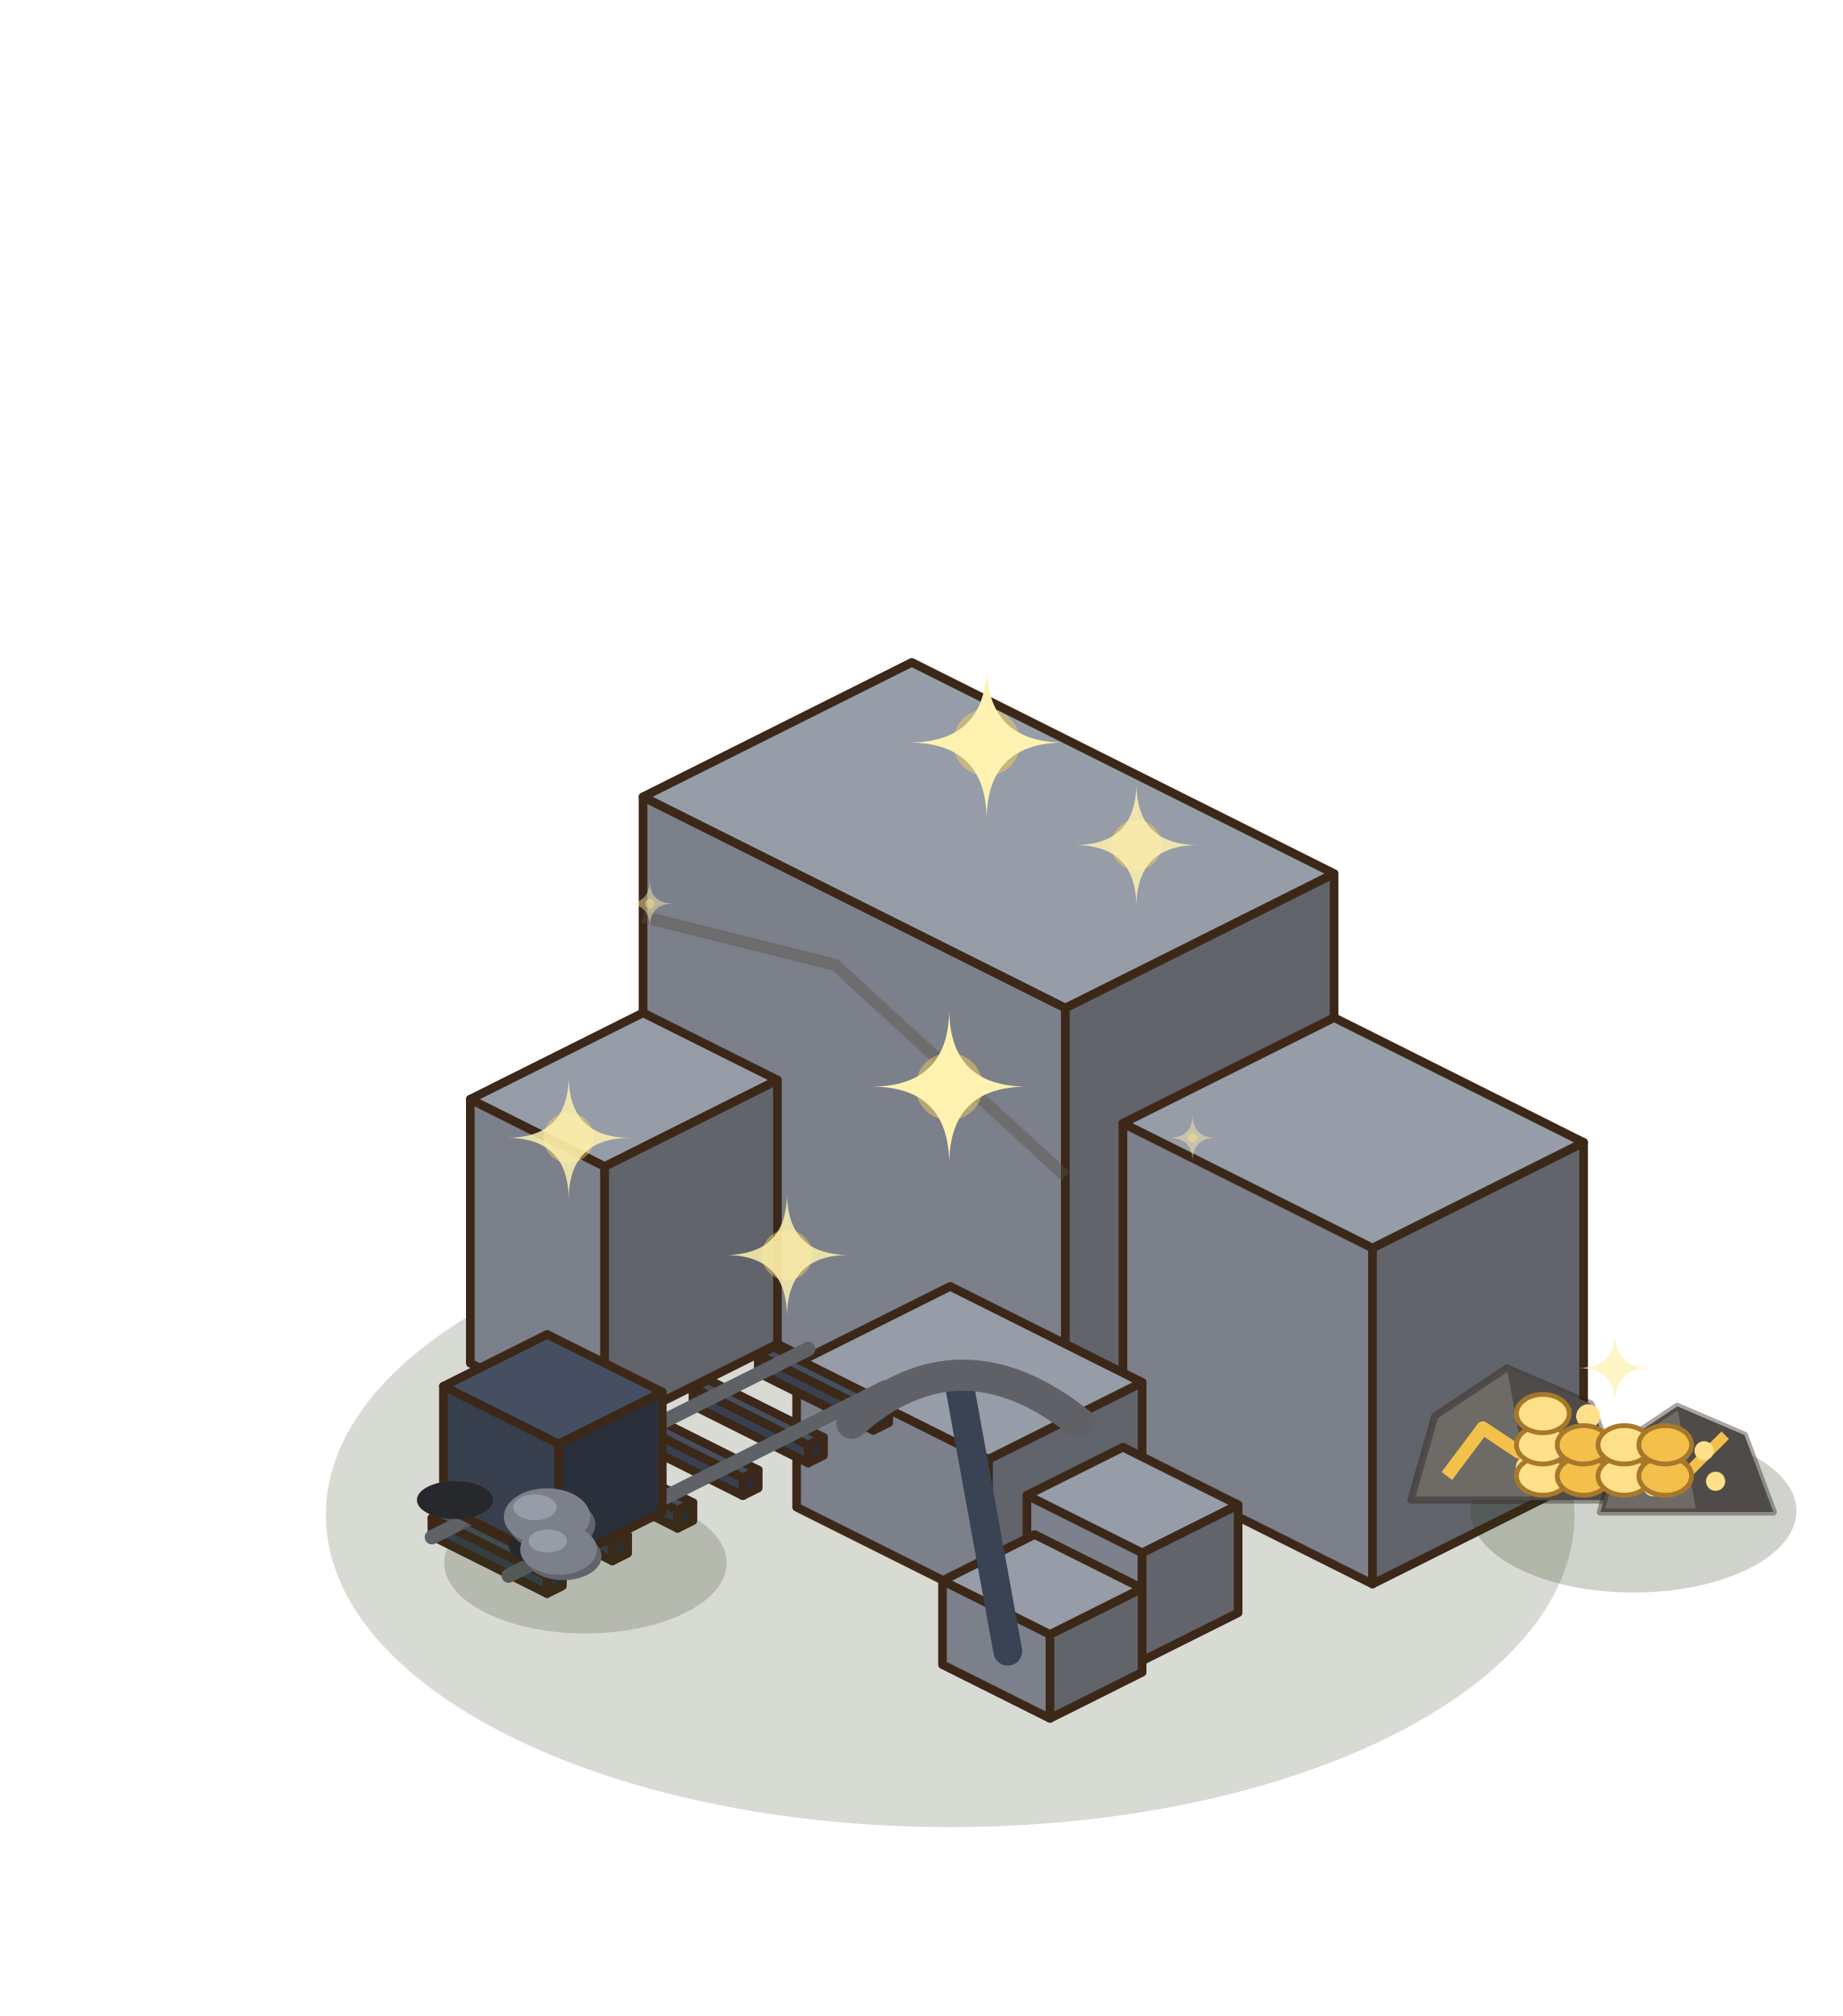
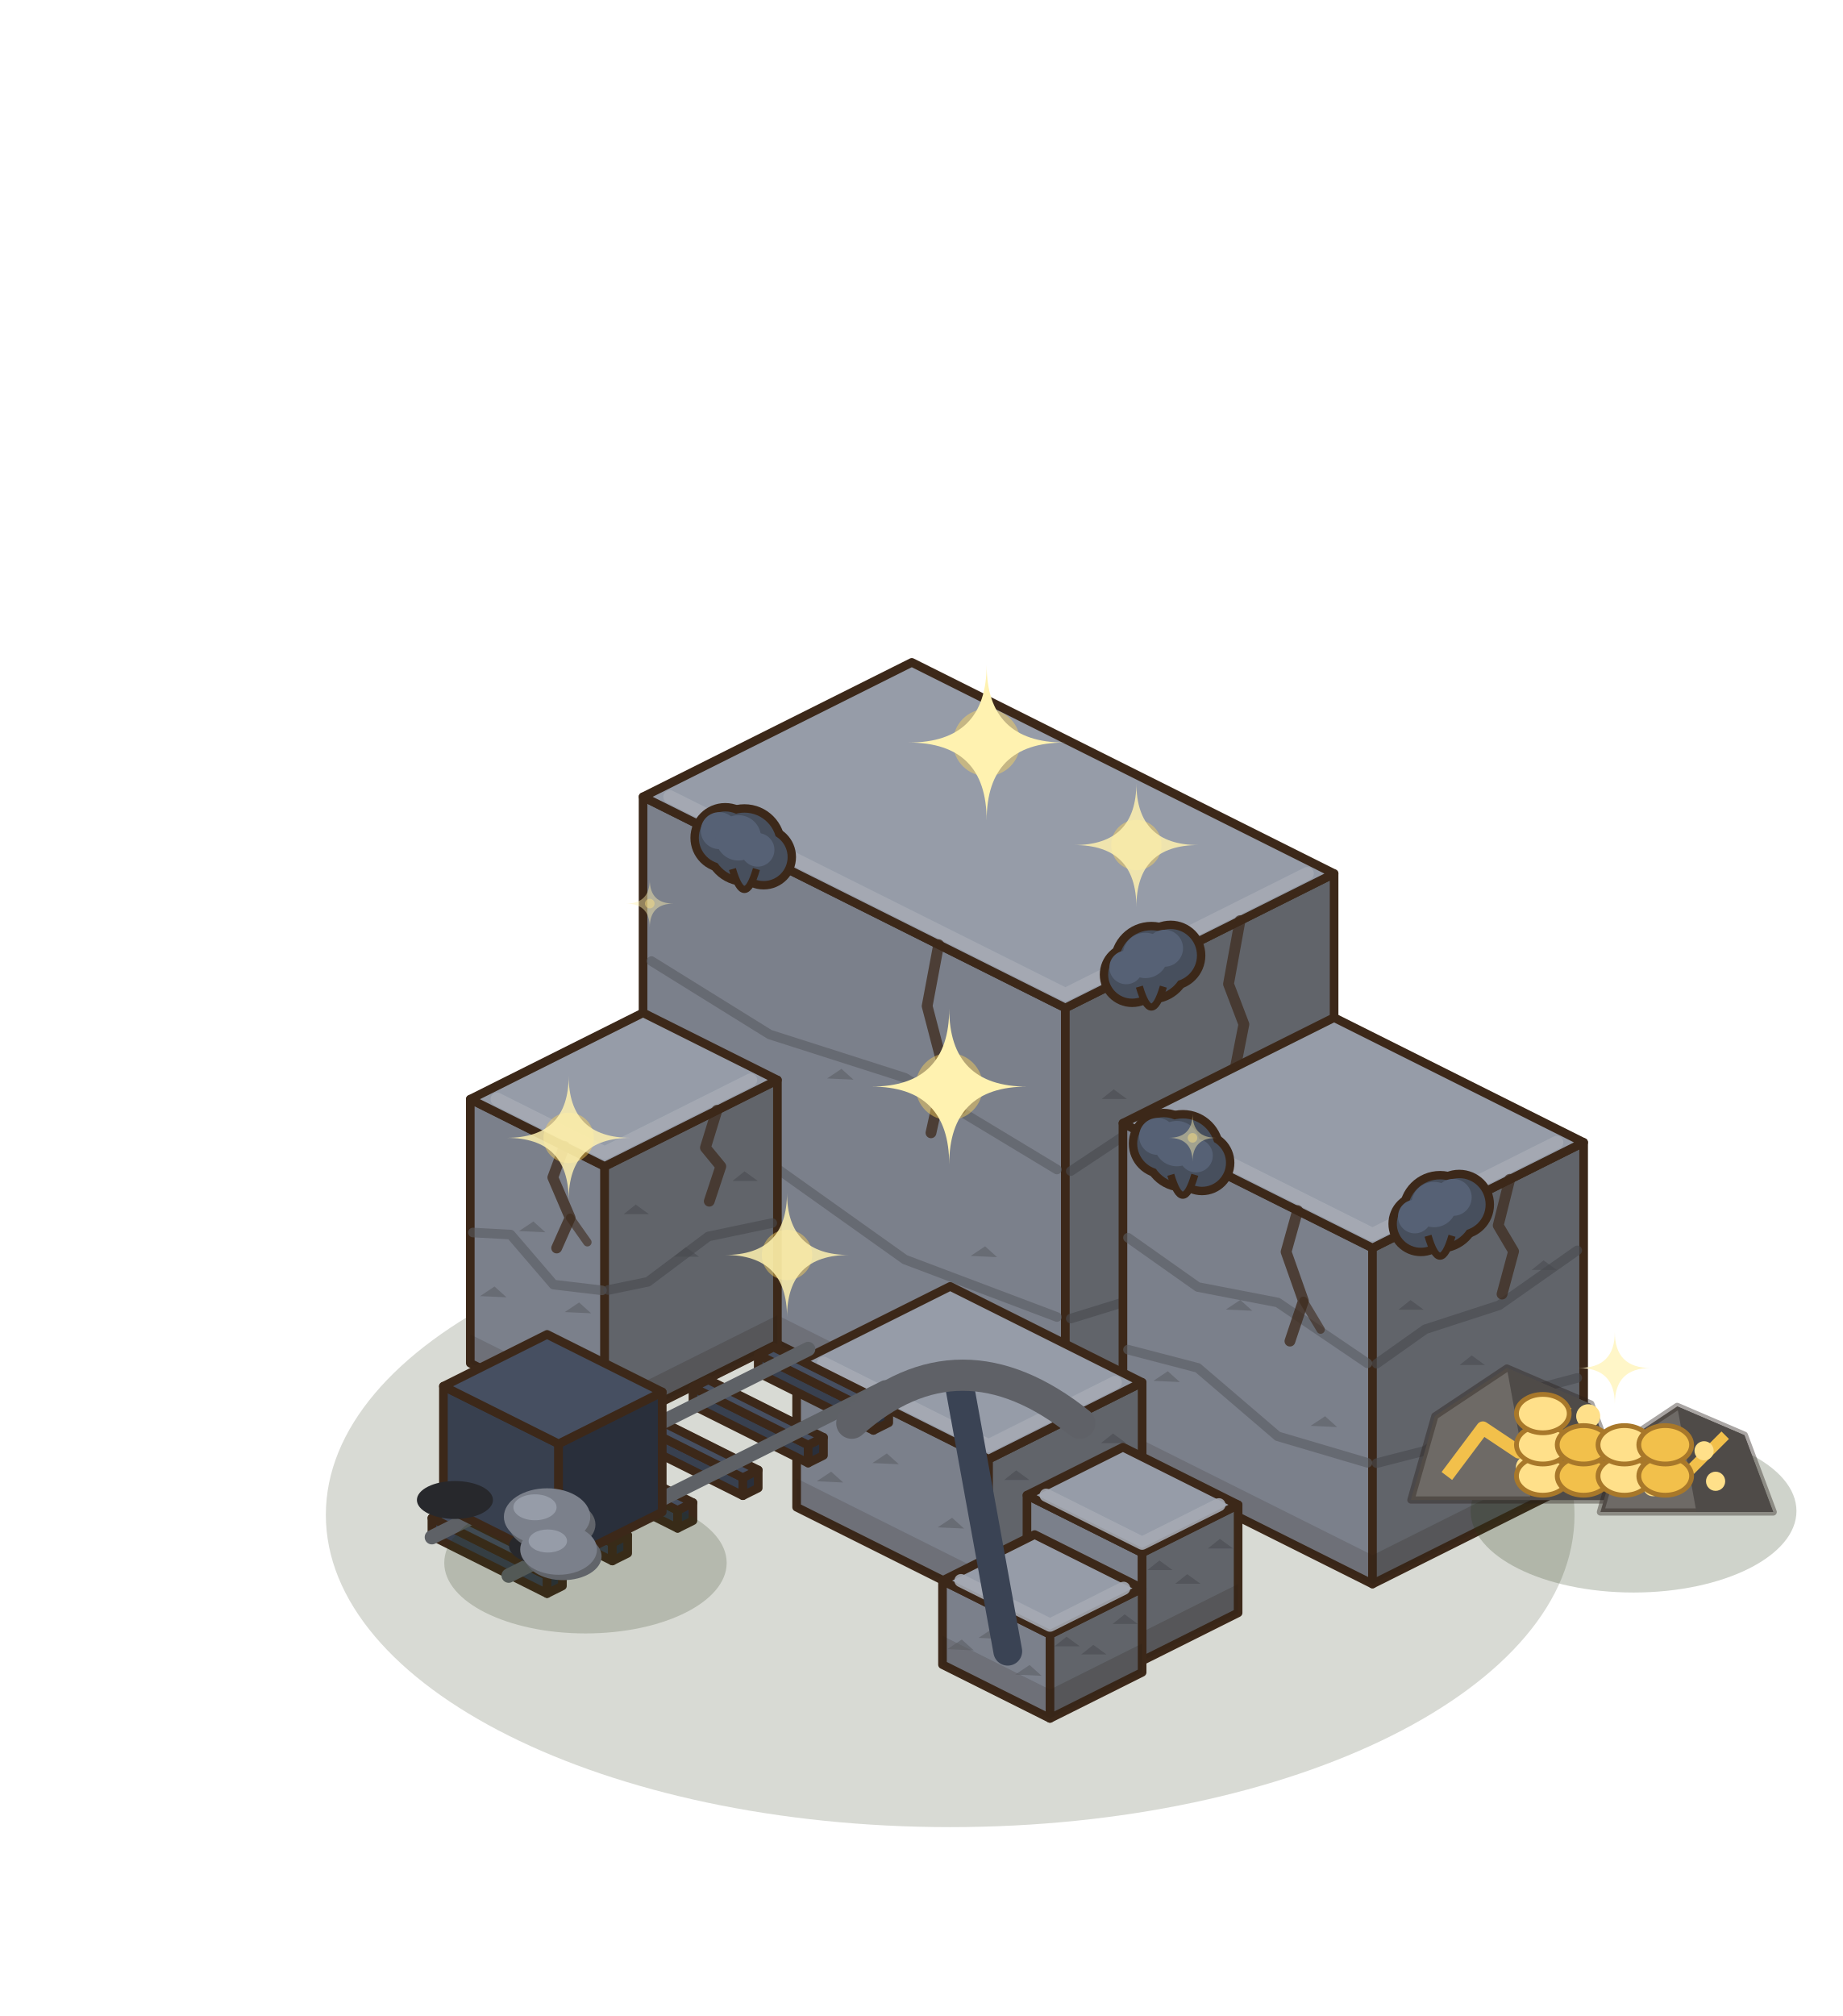
<svg xmlns="http://www.w3.org/2000/svg" width="192" height="210" viewBox="-95 -155 192 210">
  <g transform="scale(1.25)">
    <ellipse cx="3.2" cy="2.24" rx="52.04" ry="26.02" fill="rgba(40,55,20,0.18)" />
    <polygon points="-22.4,-17.6 12.8,0 12.8,-40 -22.4,-57.6" fill="#7B808B" stroke="#3C2819" stroke-width="0.72" stroke-linejoin="round" />
    <polygon points="35.2,-11.2 12.8,0 12.8,-40 35.2,-51.2" fill="#61646A" stroke="#3C2819" stroke-width="0.72" stroke-linejoin="round" />
    <polygon points="0,-68.8 35.2,-51.2 12.8,-40 -22.4,-57.6" fill="#969CA8" stroke="#3C2819" stroke-width="0.72" stroke-linejoin="round" />
+     <polygon points="-22.4,-17.6 12.8,0 12.8,-2.4 -22.4,-20" fill="rgba(40,30,20,.16)" />
+     <polygon points="35.2,-11.2 12.8,0 12.8,-2.4 35.2,-13.6" fill="rgba(40,30,20,.2)" />
+     <polyline points="-21.7,-30.58 -11.84,-27.05 -0.58,-19.04 12.1,-14.25" stroke="#595B61" stroke-width="0.8" fill="none" stroke-linecap="round" stroke-linejoin="round" opacity=".6" />
+     <polyline points="34.53,-23.5 26.24,-20.89 18.4,-15.71 13.25,-14.12" stroke="#47494E" stroke-width="0.8" fill="none" stroke-linecap="round" stroke-linejoin="round" opacity=".6" />
+     <polyline points="-21.7,-43.91 -11.84,-37.79 -0.58,-34.19 12.1,-26.54" stroke="#595B61" stroke-width="0.8" fill="none" stroke-linecap="round" stroke-linejoin="round" opacity=".6" />
+     <polyline points="34.53,-38.13 26.24,-32.67 18.4,-29.83 13.25,-26.41" stroke="#47494E" stroke-width="0.8" fill="none" stroke-linecap="round" stroke-linejoin="round" opacity=".6" />
+     <polyline points="-20.16,-57.6 12.8,-41.12 32.96,-51.2" stroke="#A5AAB4" stroke-width="1.1" fill="none" stroke-linecap="round" stroke-linejoin="round" opacity=".9" />
+     <path d="M-17.26,-26.43 l1.2,-0.8 l1,0.9 Z" fill="#595B61" opacity=".55" />
+     <path d="M15.83,-32.42 l1,-0.8 l1.1,0.8 Z" fill="#47494E" opacity=".55" />
+     <path d="M-7.06,-34.13 l1.2,-0.8 l1,0.9 Z" fill="#595B61" opacity=".55" />
+     <path d="M22.33,-25.42 l1,-0.8 l1.1,0.8 Z" fill="#47494E" opacity=".55" />
+     <path d="M4.91,-19.34 l1.2,-0.8 l1,0.9 Z" fill="#595B61" opacity=".55" />
+     <path d="M29.94,-36.27 l1,-0.8 l1.1,0.8 Z" fill="#47494E" opacity=".55" />
+     <polyline points="2.24,-45.28 1.28,-40.16 2.72,-34.64 1.6,-29.6" stroke="#3C2819" stroke-width="0.9" fill="none" stroke-linecap="round" stroke-linejoin="round" opacity=".75" />
+     <polyline points="2.72,-34.64 4.16,-31.52" stroke="#3C2819" stroke-width="0.7" fill="none" stroke-linecap="round" stroke-linejoin="round" opacity=".6" />
+     <polyline points="27.36,-47.28 26.4,-42 27.68,-38.64 26.72,-33.76" stroke="#3C2819" stroke-width="0.9" fill="none" stroke-linecap="round" stroke-linejoin="round" opacity=".7" />
+     <circle cx="-15.55" cy="-54.18" r="2.9" fill="#3C2819" />
+     <circle cx="-13.95" cy="-53.58" r="3.4" fill="#3C2819" />
+     <circle cx="-12.35" cy="-52.58" r="2.7" fill="#3C2819" />
+     <circle cx="-15.55" cy="-54.18" r="2.2" fill="#474F5D" />
+     <circle cx="-13.95" cy="-53.58" r="2.7" fill="#474F5D" />
+     <circle cx="-12.35" cy="-52.58" r="2" fill="#474F5D" />
+     <circle cx="-16.05" cy="-54.78" r="1.54" fill="#566175" />
+     <circle cx="-14.45" cy="-54.18" r="1.89" fill="#566175" />
+     <circle cx="-12.85" cy="-53.18" r="1.4" fill="#566175" />
+     <path d="M-14.95,-51.58 q1,3.4 2,0" fill="#474F5D" stroke="#3C2819" stroke-width="0.6" />
+     <circle cx="21.57" cy="-44.38" r="2.9" fill="#3C2819" />
+     <circle cx="19.97" cy="-43.78" r="3.4" fill="#3C2819" />
+     <circle cx="18.37" cy="-42.78" r="2.7" fill="#3C2819" />
+     <circle cx="21.57" cy="-44.38" r="2.2" fill="#474F5D" />
+     <circle cx="19.97" cy="-43.78" r="2.7" fill="#474F5D" />
+     <circle cx="18.37" cy="-42.78" r="2" fill="#474F5D" />
+     <circle cx="21.07" cy="-44.98" r="1.54" fill="#566175" />
+     <circle cx="19.47" cy="-44.38" r="1.89" fill="#566175" />
+     <circle cx="17.87" cy="-43.38" r="1.4" fill="#566175" />
+     <path d="M18.97,-41.78 q1,3.4 2,0" fill="#474F5D" stroke="#3C2819" stroke-width="0.6" />
    <polygon points="17.6,-2.4 38.4,8 38.4,-20 17.6,-30.4" fill="#7B808B" stroke="#3C2819" stroke-width="0.72" stroke-linejoin="round" />
    <polygon points="56,-0.8 38.4,8 38.4,-20 56,-28.8" fill="#61646A" stroke="#3C2819" stroke-width="0.72" stroke-linejoin="round" />
    <polygon points="35.2,-39.2 56,-28.8 38.4,-20 17.6,-30.4" fill="#969CA8" stroke="#3C2819" stroke-width="0.72" stroke-linejoin="round" />
+     <polygon points="17.6,-2.4 38.4,8 38.4,5.6 17.6,-4.8" fill="rgba(40,30,20,.16)" />
+     <polygon points="56,-0.8 38.4,8 38.4,5.6 56,-3.2" fill="rgba(40,30,20,.2)" />
+     <polyline points="18.02,-11.53 23.84,-10.01 30.5,-4.31 37.98,-2.1" stroke="#595B61" stroke-width="0.8" fill="none" stroke-linecap="round" stroke-linejoin="round" opacity=".6" />
+     <polyline points="55.47,-9.17 48.96,-7.45 42.8,-3.11 38.75,-2.07" stroke="#47494E" stroke-width="0.8" fill="none" stroke-linecap="round" stroke-linejoin="round" opacity=".6" />
+     <polyline points="18.02,-20.86 23.84,-16.75 30.5,-15.46 37.98,-10.39" stroke="#595B61" stroke-width="0.8" fill="none" stroke-linecap="round" stroke-linejoin="round" opacity=".6" />
+     <polyline points="55.47,-19.8 48.96,-15.23 42.8,-13.23 38.75,-10.36" stroke="#47494E" stroke-width="0.8" fill="none" stroke-linecap="round" stroke-linejoin="round" opacity=".6" />
+     <polyline points="19.84,-30.4 38.4,-21.12 53.76,-28.8" stroke="#A5AAB4" stroke-width="1.1" fill="none" stroke-linecap="round" stroke-linejoin="round" opacity=".9" />
+     <path d="M20.14,-8.93 l1.2,-0.8 l1,0.9 Z" fill="#595B61" opacity=".55" />
+     <path d="M40.57,-14.86 l1,-0.8 l1.1,0.8 Z" fill="#47494E" opacity=".55" />
+     <path d="M26.18,-14.87 l1.2,-0.8 l1,0.9 Z" fill="#595B61" opacity=".55" />
+     <path d="M45.67,-10.25 l1,-0.8 l1.1,0.8 Z" fill="#47494E" opacity=".55" />
+     <path d="M33.25,-5.18 l1.2,-0.8 l1,0.9 Z" fill="#595B61" opacity=".55" />
+     <path d="M51.66,-18.17 l1,-0.8 l1.1,0.8 Z" fill="#47494E" opacity=".55" />
+     <polyline points="32.16,-23.12 31.2,-19.68 32.64,-15.6 31.52,-12.24" stroke="#3C2819" stroke-width="0.9" fill="none" stroke-linecap="round" stroke-linejoin="round" opacity=".75" />
+     <polyline points="32.64,-15.6 34.08,-13.2" stroke="#3C2819" stroke-width="0.7" fill="none" stroke-linecap="round" stroke-linejoin="round" opacity=".6" />
+     <polyline points="49.84,-25.72 48.88,-21.88 50.16,-19.72 49.2,-16.16" stroke="#3C2819" stroke-width="0.9" fill="none" stroke-linecap="round" stroke-linejoin="round" opacity=".7" />
+     <circle cx="20.99" cy="-28.7" r="2.9" fill="#3C2819" />
+     <circle cx="22.59" cy="-28.1" r="3.4" fill="#3C2819" />
+     <circle cx="24.19" cy="-27.1" r="2.7" fill="#3C2819" />
+     <circle cx="20.99" cy="-28.7" r="2.2" fill="#474F5D" />
+     <circle cx="22.59" cy="-28.1" r="2.7" fill="#474F5D" />
+     <circle cx="24.19" cy="-27.1" r="2" fill="#474F5D" />
+     <circle cx="20.49" cy="-29.3" r="1.54" fill="#566175" />
+     <circle cx="22.09" cy="-28.7" r="1.89" fill="#566175" />
+     <circle cx="23.69" cy="-27.7" r="1.4" fill="#566175" />
+     <path d="M21.59,-26.1 q1,3.4 2,0" fill="#474F5D" stroke="#3C2819" stroke-width="0.6" />
+     <circle cx="45.63" cy="-23.62" r="2.9" fill="#3C2819" />
+     <circle cx="44.03" cy="-23.02" r="3.4" fill="#3C2819" />
+     <circle cx="42.43" cy="-22.02" r="2.7" fill="#3C2819" />
+     <circle cx="45.63" cy="-23.62" r="2.2" fill="#474F5D" />
+     <circle cx="44.03" cy="-23.02" r="2.7" fill="#474F5D" />
+     <circle cx="42.43" cy="-22.02" r="2" fill="#474F5D" />
+     <circle cx="45.13" cy="-24.22" r="1.54" fill="#566175" />
+     <circle cx="43.53" cy="-23.62" r="1.89" fill="#566175" />
+     <circle cx="41.93" cy="-22.62" r="1.4" fill="#566175" />
+     <path d="M43.03,-21.02 q1,3.4 2,0" fill="#474F5D" stroke="#3C2819" stroke-width="0.6" />
    <polygon points="-36.8,-10.4 -25.6,-4.8 -25.6,-26.8 -36.8,-32.4" fill="#7B808B" stroke="#3C2819" stroke-width="0.72" stroke-linejoin="round" />
    <polygon points="-11.2,-12 -25.6,-4.8 -25.6,-26.8 -11.2,-34" fill="#61646A" stroke="#3C2819" stroke-width="0.72" stroke-linejoin="round" />
    <polygon points="-22.4,-39.6 -11.2,-34 -25.6,-26.8 -36.8,-32.4" fill="#969CA8" stroke="#3C2819" stroke-width="0.72" stroke-linejoin="round" />
+     <polygon points="-36.8,-10.4 -25.6,-4.8 -25.6,-7.2 -36.8,-12.8" fill="rgba(40,30,20,.16)" />
+     <polygon points="-11.2,-12 -25.6,-4.8 -25.6,-7.2 -11.2,-14.4" fill="rgba(40,30,20,.2)" />
+     <polyline points="-36.58,-21.29 -33.44,-21.12 -29.86,-16.95 -25.82,-16.47" stroke="#595B61" stroke-width="0.8" fill="none" stroke-linecap="round" stroke-linejoin="round" opacity=".6" />
+     <polyline points="-11.63,-22.08 -16.96,-20.96 -22,-17.18 -25.31,-16.5" stroke="#47494E" stroke-width="0.8" fill="none" stroke-linecap="round" stroke-linejoin="round" opacity=".6" />
+     <polyline points="-34.56,-32.4 -25.6,-27.92 -13.44,-34" stroke="#A5AAB4" stroke-width="1.1" fill="none" stroke-linecap="round" stroke-linejoin="round" opacity=".9" />
+     <path d="M-35.98,-15.99 l1.2,-0.8 l1,0.9 Z" fill="#595B61" opacity=".55" />
+     <path d="M-24.01,-22.82 l1,-0.8 l1.1,0.8 Z" fill="#47494E" opacity=".55" />
+     <path d="M-32.74,-21.41 l1.2,-0.8 l1,0.9 Z" fill="#595B61" opacity=".55" />
+     <path d="M-19.83,-19.27 l1,-0.8 l1.1,0.8 Z" fill="#47494E" opacity=".55" />
+     <path d="M-28.93,-14.66 l1.2,-0.8 l1,0.9 Z" fill="#595B61" opacity=".55" />
+     <path d="M-14.94,-25.59 l1,-0.8 l1.1,0.8 Z" fill="#47494E" opacity=".55" />
+     <polyline points="-28.96,-28.48 -29.92,-25.88 -28.48,-22.52 -29.6,-20" stroke="#3C2819" stroke-width="0.9" fill="none" stroke-linecap="round" stroke-linejoin="round" opacity=".75" />
+     <polyline points="-28.48,-22.52 -27.04,-20.48" stroke="#3C2819" stroke-width="0.7" fill="none" stroke-linecap="round" stroke-linejoin="round" opacity=".6" />
+     <polyline points="-16.24,-31.48 -17.2,-28.36 -15.92,-26.8 -16.88,-23.9" stroke="#3C2819" stroke-width="0.9" fill="none" stroke-linecap="round" stroke-linejoin="round" opacity=".7" />
    <polygon points="-9.6,1.6 6.4,9.6 6.4,-2.4 -9.6,-10.4" fill="#7B808B" stroke="#3C2819" stroke-width="0.72" stroke-linejoin="round" />
    <polygon points="19.2,3.2 6.4,9.6 6.4,-2.4 19.2,-8.8" fill="#61646A" stroke="#3C2819" stroke-width="0.72" stroke-linejoin="round" />
    <polygon points="3.2,-16.8 19.2,-8.8 6.4,-2.4 -9.6,-10.4" fill="#969CA8" stroke="#3C2819" stroke-width="0.72" stroke-linejoin="round" />
-     <polyline points="-22.4,-47.6 -6.4,-43.6 12.8,-26" stroke="rgba(90,80,65,.4)" stroke-width="1" fill="none" />
+     <polygon points="-9.6,1.6 6.4,9.6 6.4,7.2 -9.6,-0.8" fill="rgba(40,30,20,.16)" />
+     <polygon points="19.2,3.2 6.4,9.6 6.4,7.2 19.2,0.8" fill="rgba(40,30,20,.2)" />
+     <polyline points="-7.36,-10.4 6.4,-3.52 16.96,-8.8" stroke="#A5AAB4" stroke-width="1.1" fill="none" stroke-linecap="round" stroke-linejoin="round" opacity=".9" />
+     <path d="M-7.92,-0.56 l1.2,-0.8 l1,0.9 Z" fill="#595B61" opacity=".55" />
+     <path d="M7.7,-0.67 l1,-0.8 l1.1,0.8 Z" fill="#47494E" opacity=".55" />
+     <path d="M-3.28,-2.08 l1.2,-0.8 l1,0.9 Z" fill="#595B61" opacity=".55" />
+     <path d="M11.42,0.54 l1,-0.8 l1.1,0.8 Z" fill="#47494E" opacity=".55" />
+     <path d="M2.16,3.28 l1.2,-0.8 l1,0.9 Z" fill="#595B61" opacity=".55" />
+     <path d="M15.77,-3.74 l1,-0.8 l1.1,0.8 Z" fill="#47494E" opacity=".55" />
    <polygon points="9.6,9.6 19.2,14.4 19.2,5.4 9.6,0.6" fill="#7B808B" stroke="#3C2819" stroke-width="0.72" stroke-linejoin="round" />
    <polygon points="27.2,10.4 19.2,14.4 19.2,5.4 27.2,1.4" fill="#61646A" stroke="#3C2819" stroke-width="0.72" stroke-linejoin="round" />
    <polygon points="17.6,-3.4 27.2,1.4 19.2,5.4 9.6,0.6" fill="#969CA8" stroke="#3C2819" stroke-width="0.72" stroke-linejoin="round" />
+     <polygon points="9.6,9.6 19.2,14.4 19.2,12 9.6,7.2" fill="rgba(40,30,20,.16)" />
+     <polygon points="27.2,10.4 19.2,14.4 19.2,12 27.2,8" fill="rgba(40,30,20,.2)" />
+     <polyline points="11.2,0.6 19.2,4.6 25.6,1.4" stroke="#A5AAB4" stroke-width="1.1" fill="none" stroke-linecap="round" stroke-linejoin="round" opacity=".9" />
+     <path d="M10.13,7.76 l1.2,-0.8 l1,0.9 Z" fill="#595B61" opacity=".55" />
+     <path d="M19.64,6.84 l1,-0.8 l1.1,0.8 Z" fill="#47494E" opacity=".55" />
+     <path d="M12.91,6.28 l1.2,-0.8 l1,0.9 Z" fill="#595B61" opacity=".55" />
+     <path d="M21.96,7.98 l1,-0.8 l1.1,0.8 Z" fill="#47494E" opacity=".55" />
+     <path d="M16.18,9.89 l1.2,-0.8 l1,0.9 Z" fill="#595B61" opacity=".55" />
+     <path d="M24.68,5.04 l1,-0.8 l1.1,0.8 Z" fill="#47494E" opacity=".55" />
    <polygon points="2.56,14.72 11.52,19.2 11.52,12.2 2.56,7.72" fill="#7B808B" stroke="#3C2819" stroke-width="0.72" stroke-linejoin="round" />
    <polygon points="19.2,15.36 11.52,19.2 11.52,12.2 19.2,8.36" fill="#61646A" stroke="#3C2819" stroke-width="0.72" stroke-linejoin="round" />
    <polygon points="10.24,3.88 19.2,8.36 11.52,12.2 2.56,7.72" fill="#969CA8" stroke="#3C2819" stroke-width="0.72" stroke-linejoin="round" />
+     <polygon points="2.56,14.72 11.52,19.2 11.52,16.8 2.56,12.32" fill="rgba(40,30,20,.16)" />
+     <polygon points="19.2,15.36 11.52,19.2 11.52,16.8 19.2,12.96" fill="rgba(40,30,20,.2)" />
+     <polyline points="4.1,7.72 11.52,11.43 17.66,8.36" stroke="#A5AAB4" stroke-width="1.1" fill="none" stroke-linecap="round" stroke-linejoin="round" opacity=".9" />
+     <path d="M2.97,13.43 l1.2,-0.8 l1,0.9 Z" fill="#595B61" opacity=".55" />
+     <path d="M11.9,13.19 l1,-0.8 l1.1,0.8 Z" fill="#47494E" opacity=".55" />
+     <path d="M5.57,12.49 l1.2,-0.8 l1,0.9 Z" fill="#595B61" opacity=".55" />
+     <path d="M14.13,13.87 l1,-0.8 l1.1,0.8 Z" fill="#47494E" opacity=".55" />
+     <path d="M8.62,15.55 l1.2,-0.8 l1,0.9 Z" fill="#595B61" opacity=".55" />
+     <path d="M16.74,11.33 l1,-0.8 l1.1,0.8 Z" fill="#47494E" opacity=".55" />
    <polygon points="-12.8,-9.6 -3.2,-4.8 -3.2,-6.3 -12.8,-11.1" fill="#38404F" stroke="#3C2819" stroke-width="0.72" stroke-linejoin="round" />
    <polygon points="-1.92,-5.44 -3.2,-4.8 -3.2,-6.3 -1.92,-6.94" fill="#292F3B" stroke="#3C2819" stroke-width="0.72" stroke-linejoin="round" />
    <polygon points="-11.52,-11.74 -1.92,-6.94 -3.2,-6.3 -12.8,-11.1" fill="#464F61" stroke="#3C2819" stroke-width="0.72" stroke-linejoin="round" />
    <polygon points="-18.24,-6.88 -8.64,-2.08 -8.64,-3.58 -18.24,-8.38" fill="#38404F" stroke="#3C2819" stroke-width="0.72" stroke-linejoin="round" />
    <polygon points="-7.36,-2.72 -8.64,-2.08 -8.64,-3.58 -7.36,-4.22" fill="#292F3B" stroke="#3C2819" stroke-width="0.72" stroke-linejoin="round" />
    <polygon points="-16.96,-9.02 -7.36,-4.22 -8.64,-3.58 -18.24,-8.38" fill="#464F61" stroke="#3C2819" stroke-width="0.72" stroke-linejoin="round" />
    <polygon points="-23.68,-4.16 -14.08,0.64 -14.08,-0.86 -23.68,-5.66" fill="#38404F" stroke="#3C2819" stroke-width="0.72" stroke-linejoin="round" />
    <polygon points="-12.8,0 -14.08,0.64 -14.08,-0.86 -12.8,-1.5" fill="#292F3B" stroke="#3C2819" stroke-width="0.72" stroke-linejoin="round" />
    <polygon points="-22.4,-6.3 -12.8,-1.5 -14.08,-0.86 -23.68,-5.66" fill="#464F61" stroke="#3C2819" stroke-width="0.72" stroke-linejoin="round" />
    <polygon points="-29.12,-1.44 -19.52,3.36 -19.52,1.86 -29.12,-2.94" fill="#38404F" stroke="#3C2819" stroke-width="0.72" stroke-linejoin="round" />
    <polygon points="-18.24,2.72 -19.52,3.36 -19.52,1.86 -18.24,1.22" fill="#292F3B" stroke="#3C2819" stroke-width="0.72" stroke-linejoin="round" />
    <polygon points="-27.84,-3.58 -18.24,1.22 -19.52,1.86 -29.12,-2.94" fill="#464F61" stroke="#3C2819" stroke-width="0.72" stroke-linejoin="round" />
    <polygon points="-34.56,1.28 -24.96,6.08 -24.96,4.58 -34.56,-0.22" fill="#38404F" stroke="#3C2819" stroke-width="0.72" stroke-linejoin="round" />
    <polygon points="-23.68,5.44 -24.96,6.08 -24.96,4.58 -23.68,3.94" fill="#292F3B" stroke="#3C2819" stroke-width="0.72" stroke-linejoin="round" />
    <polygon points="-33.28,-0.86 -23.68,3.94 -24.96,4.58 -34.56,-0.22" fill="#464F61" stroke="#3C2819" stroke-width="0.72" stroke-linejoin="round" />
    <polygon points="-40,4 -30.4,8.8 -30.4,7.3 -40,2.5" fill="#38404F" stroke="#3C2819" stroke-width="0.72" stroke-linejoin="round" />
    <polygon points="-29.12,8.16 -30.4,8.8 -30.4,7.3 -29.12,6.66" fill="#292F3B" stroke="#3C2819" stroke-width="0.72" stroke-linejoin="round" />
    <polygon points="-38.72,1.86 -29.12,6.66 -30.4,7.3 -40,2.5" fill="#464F61" stroke="#3C2819" stroke-width="0.72" stroke-linejoin="round" />
    <line x1="-8.64" y1="-11.58" x2="-40" y2="4.1" stroke="#5E6166" stroke-width="1.2" stroke-linecap="round" />
    <line x1="-2.24" y1="-8.38" x2="-33.6" y2="7.3" stroke="#5E6166" stroke-width="1.2" stroke-linecap="round" />
    <ellipse cx="-27.2" cy="6.24" rx="11.77" ry="5.88" fill="rgba(40,55,20,0.2)" />
    <polygon points="-39.04,1.52 -29.44,6.32 -29.44,-3.68 -39.04,-8.48" fill="#38404F" stroke="#3C2819" stroke-width="0.72" stroke-linejoin="round" />
    <polygon points="-20.8,2 -29.44,6.32 -29.44,-3.68 -20.8,-8" fill="#292F3B" stroke="#3C2819" stroke-width="0.72" stroke-linejoin="round" />
    <polygon points="-30.4,-12.8 -20.8,-8 -29.44,-3.68 -39.04,-8.48" fill="#464F61" stroke="#3C2819" stroke-width="0.72" stroke-linejoin="round" />
    <ellipse cx="-38.08" cy="1" rx="3.17" ry="1.58" fill="#27282C" />
    <ellipse cx="-30.4" cy="4.84" rx="3.17" ry="1.58" fill="#27282C" />
    <ellipse cx="-29.968" cy="3.048" rx="3.6" ry="2.232" fill="#61646A" />
    <ellipse cx="-30.4" cy="2.4" rx="3.6" ry="2.376" fill="#7B808B" />
    <ellipse cx="-31.408" cy="1.608" rx="1.8" ry="1.08" fill="#969CA8" />
    <ellipse cx="-29.056" cy="5.696" rx="3.2" ry="1.984" fill="#61646A" />
    <ellipse cx="-29.44" cy="5.12" rx="3.2" ry="2.112" fill="#7B808B" />
    <ellipse cx="-30.336" cy="4.416" rx="1.6" ry="0.96" fill="#969CA8" />
    <line x1="8" y1="13.6" x2="4" y2="-8.4" stroke="#3A4354" stroke-width="2.4" stroke-linecap="round" />
    <path d="M-5,-5.4 Q4,-13.4 14,-5.4" stroke="#5F6167" stroke-width="2.6" fill="none" stroke-linecap="round" />
    <g transform="translate(0 0)">
      <ellipse cx="60.16" cy="1.92" rx="13.58" ry="6.79" fill="rgba(40,55,20,0.22)" />
      <path d="M41.6,1 L43.6,-6 L49.6,-10 L56.6,-7 L59.6,1 Z" fill="#6E6A66" stroke="rgba(40,30,25,.4)" stroke-width="0.6" stroke-linejoin="round" />
      <path d="M49.6,-10 L56.6,-7 L59.6,1 L51.6,1 Z" fill="#4F4B48" />
      <polyline points="44.6,-1 47.6,-5 50.6,-3 54.6,-7" fill="none" stroke="#F2C04B" stroke-width="1.1" stroke-linejoin="round" />
      <circle cx="51.35" cy="-1.72" r="1" fill="#FFE08A" />
      <circle cx="56.38" cy="-5.98" r="1" fill="#FFE08A" />
      <circle cx="55.61" cy="-2.04" r="1" fill="#FFE08A" />
      <path d="M57.4,2 L59,-3.6 L63.8,-6.8 L69.4,-4.4 L71.8,2 Z" fill="#6E6A66" stroke="rgba(40,30,25,.4)" stroke-width="0.6" stroke-linejoin="round" />
      <path d="M63.8,-6.8 L69.4,-4.4 L71.8,2 L65.4,2 Z" fill="#4F4B48" />
      <polyline points="59.8,0.4 62.2,-2.8 64.6,-1.2 67.8,-4.4" fill="none" stroke="#F2C04B" stroke-width="0.88" stroke-linejoin="round" />
      <circle cx="67" cy="-0.56" r="0.8" fill="#FFE08A" />
      <circle cx="66.04" cy="-3.1" r="0.8" fill="#FFE08A" />
      <circle cx="61.77" cy="-0.11" r="0.8" fill="#FFE08A" />
      <ellipse cx="52.6" cy="-1" rx="2.2" ry="1.6" fill="#FFE08A" stroke="#A8782A" stroke-width="0.4" />
      <ellipse cx="56" cy="-1" rx="2.2" ry="1.6" fill="#F2C04B" stroke="#A8782A" stroke-width="0.4" />
      <ellipse cx="59.4" cy="-1" rx="2.2" ry="1.6" fill="#FFE08A" stroke="#A8782A" stroke-width="0.4" />
      <ellipse cx="62.8" cy="-1" rx="2.2" ry="1.6" fill="#F2C04B" stroke="#A8782A" stroke-width="0.4" />
      <ellipse cx="52.6" cy="-3.6" rx="2.2" ry="1.6" fill="#FFE08A" stroke="#A8782A" stroke-width="0.4" />
      <ellipse cx="56" cy="-3.6" rx="2.2" ry="1.6" fill="#F2C04B" stroke="#A8782A" stroke-width="0.4" />
      <ellipse cx="59.4" cy="-3.6" rx="2.2" ry="1.6" fill="#FFE08A" stroke="#A8782A" stroke-width="0.4" />
      <ellipse cx="62.8" cy="-3.6" rx="2.2" ry="1.6" fill="#F2C04B" stroke="#A8782A" stroke-width="0.4" />
      <ellipse cx="52.6" cy="-6.2" rx="2.2" ry="1.6" fill="#FFE08A" stroke="#A8782A" stroke-width="0.4" />
      <path d="M58.6,-13 Q58.6,-10 61.6,-10 Q58.6,-10 58.6,-7 Q58.6,-10 55.6,-10 Q58.6,-10 58.6,-13 Z" fill="#FFF6C8" opacity="1" />
    </g>
    <g transform="translate(0 0)">
      <circle cx="-21.84" cy="-48.7" r="0.4" fill="rgba(255,214,90,.45)" />
      <path d="M-21.84,-50.7 Q-21.84,-48.7 -19.84,-48.7 Q-21.84,-48.7 -21.84,-46.7 Q-21.84,-48.7 -23.84,-48.7 Q-21.84,-48.7 -21.84,-50.7 Z" fill="#FFF2B0" opacity="0.45" />
    </g>
    <g transform="translate(0 0)">
      <circle cx="18.72" cy="-53.58" r="2.1" fill="rgba(255,214,90,.45)" />
      <path d="M18.72,-58.76 Q18.72,-53.58 23.9,-53.58 Q18.72,-53.58 18.72,-48.4 Q18.72,-53.58 13.54,-53.58 Q18.72,-53.58 18.72,-58.76 Z" fill="#FFF2B0" opacity="0.84" />
    </g>
    <g transform="translate(0 0)">
      <circle cx="3.12" cy="-33.45" r="2.8" fill="rgba(255,214,90,.45)" />
      <path d="M3.12,-39.95 Q3.12,-33.45 9.62,-33.45 Q3.12,-33.45 3.12,-26.95 Q3.12,-33.45 -3.38,-33.45 Q3.12,-33.45 3.12,-39.95 Z" fill="#FFF2B0" opacity="1" />
    </g>
    <g transform="translate(0 0)">
      <circle cx="-10.4" cy="-19.42" r="2.1" fill="rgba(255,214,90,.45)" />
      <path d="M-10.4,-24.6 Q-10.4,-19.42 -5.22,-19.42 Q-10.4,-19.42 -10.4,-14.24 Q-10.4,-19.42 -15.58,-19.42 Q-10.4,-19.42 -10.4,-24.6 Z" fill="#FFF2B0" opacity="0.84" />
    </g>
    <g transform="translate(0 0)">
      <circle cx="23.4" cy="-29.18" r="0.4" fill="rgba(255,214,90,.45)" />
      <path d="M23.4,-31.18 Q23.4,-29.18 25.4,-29.18 Q23.4,-29.18 23.4,-27.18 Q23.4,-29.18 21.4,-29.18 Q23.4,-29.18 23.4,-31.18 Z" fill="#FFF2B0" opacity="0.45" />
    </g>
    <g transform="translate(0 0)">
      <circle cx="-28.6" cy="-29.18" r="2.1" fill="rgba(255,214,90,.45)" />
      <path d="M-28.6,-34.36 Q-28.6,-29.18 -23.42,-29.18 Q-28.6,-29.18 -28.6,-24 Q-28.6,-29.18 -33.78,-29.18 Q-28.6,-29.18 -28.6,-34.36 Z" fill="#FFF2B0" opacity="0.84" />
    </g>
    <g transform="translate(0 0)">
      <circle cx="6.24" cy="-62.12" r="2.8" fill="rgba(255,214,90,.45)" />
      <path d="M6.24,-68.62 Q6.24,-62.12 12.74,-62.12 Q6.24,-62.12 6.24,-55.62 Q6.24,-62.12 -0.26,-62.12 Q6.24,-62.12 6.24,-68.62 Z" fill="#FFF2B0" opacity="1" />
    </g>
  </g>
</svg>
